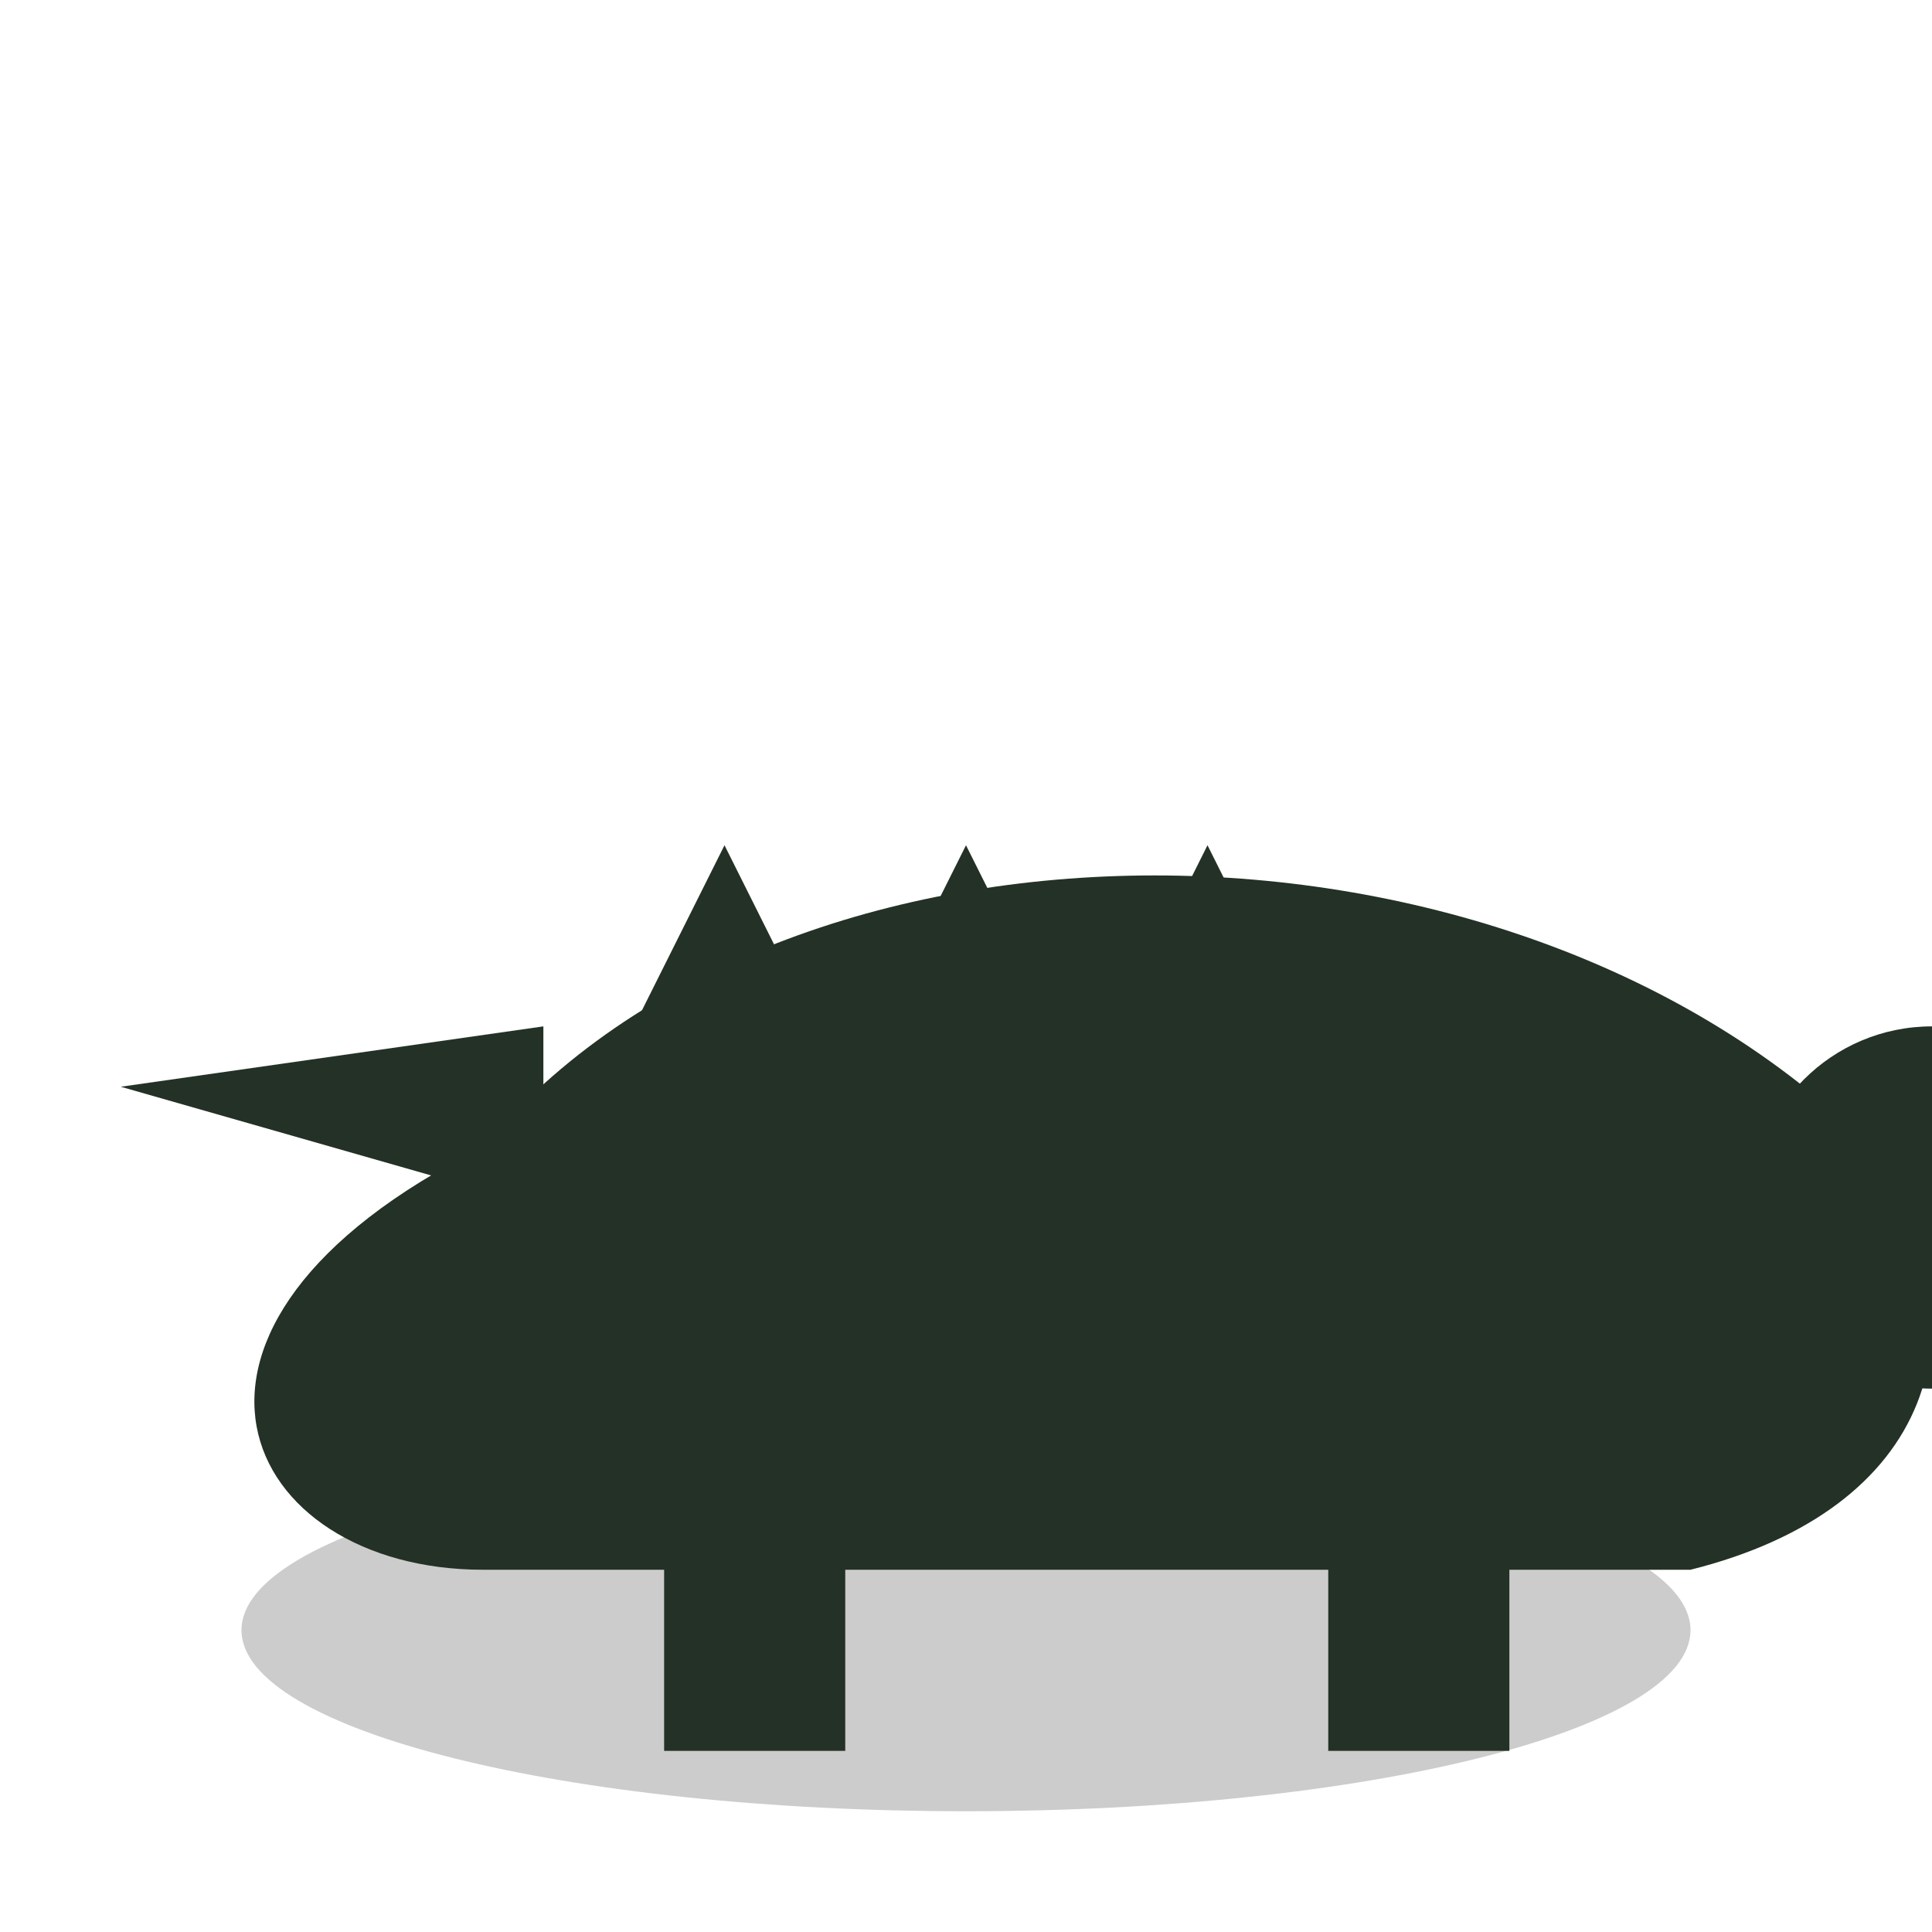
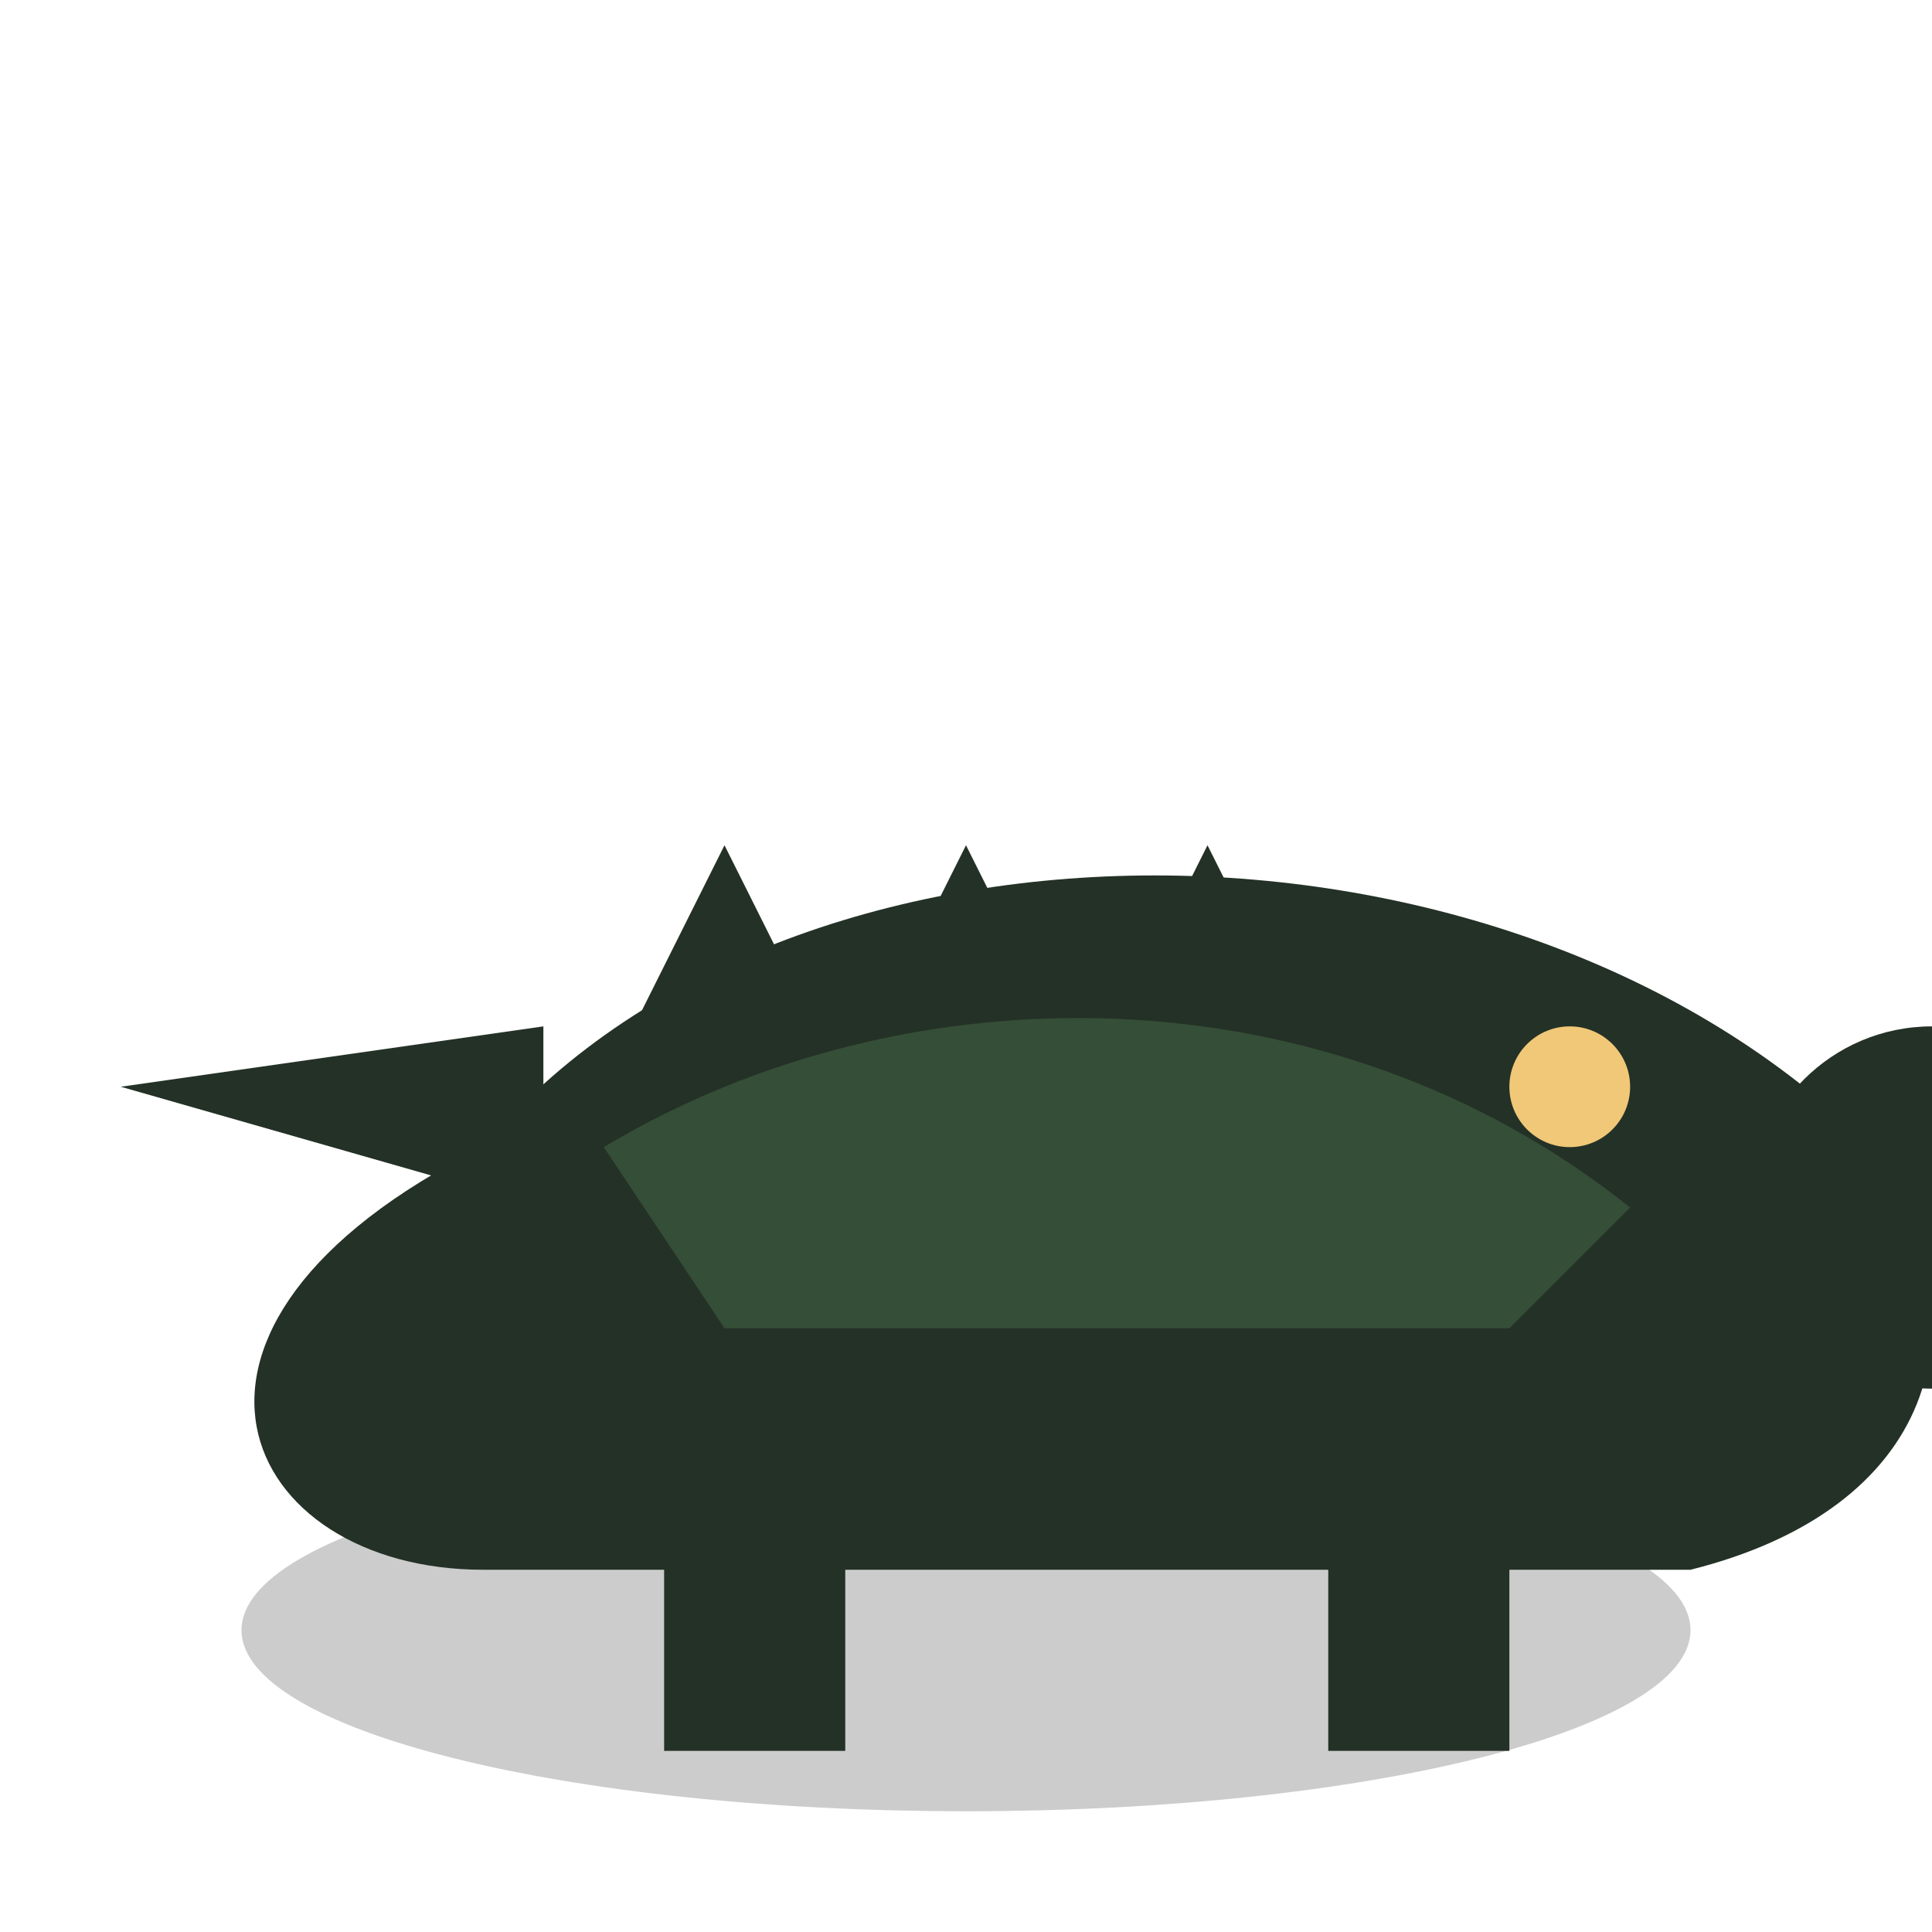
<svg xmlns="http://www.w3.org/2000/svg" width="32" height="32" viewBox="0 0 32 32" role="img" aria-label="Temporary generated dinosaur silhouette placeholder">
  <ellipse cx="16" cy="27" rx="12" ry="3" fill="#00000033" />
  <path d="M8 19c5-6 17-6 23 0 2 3 1 6-3 7H8c-4 0-6-4 0-7Z" fill="#243126" />
  <path d="M27 20l5-1 1 3-5 2Z" fill="#243126" />
  <circle cx="32" cy="20" r="3" fill="#243126" />
  <path d="M9 20 2 18l7-1Z" fill="#243126" />
  <rect x="11" y="25" width="3" height="4" fill="#243126" />
  <rect x="22" y="25" width="3" height="4" fill="#243126" />
  <path d="M10 18l2-4 2 4 2-4 2 4 2-4 2 4" fill="#243126" />
+   <path d="M10 19c5-3 12-3 17 1l-2 2H12Z" fill="#39543a" opacity="0.82" />
+   <circle cx="26" cy="18" r="1" fill="#f0c878" />
</svg>
